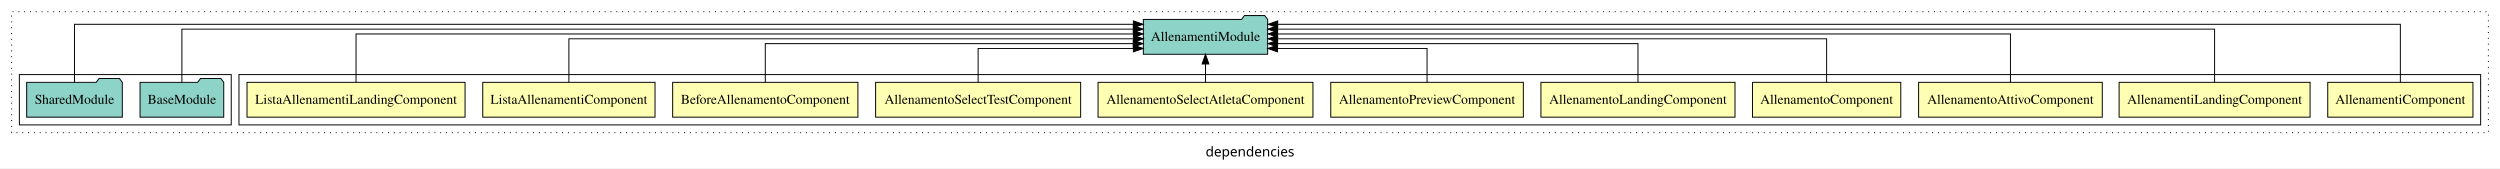
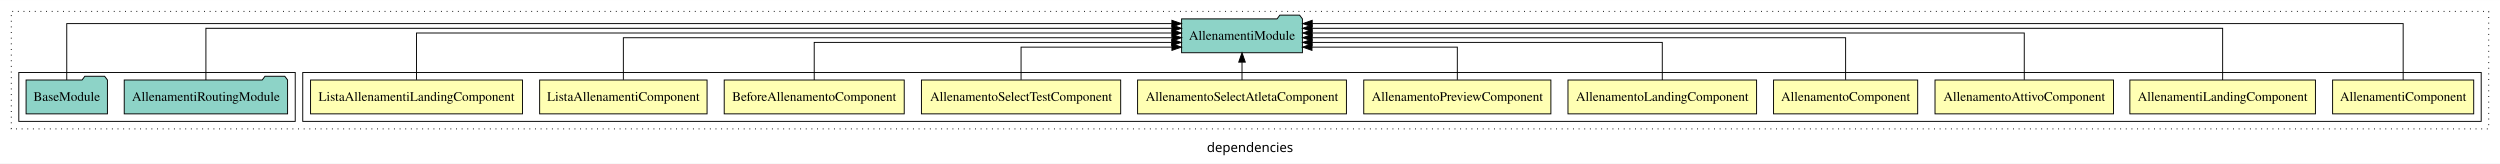
- <svg xmlns="http://www.w3.org/2000/svg" width="2584pt" height="174pt" viewBox="0.00 0.00 2584.00 173.80">
+ <svg xmlns="http://www.w3.org/2000/svg" width="2659pt" height="174pt" viewBox="0.00 0.00 2659.00 173.80">
  <g id="graph0" class="graph" transform="scale(1 1) rotate(0) translate(4 169.8)">
-     <polygon fill="white" stroke="transparent" points="-4,4 -4,-169.8 2580,-169.8 2580,4 -4,4" />
-     <text text-anchor="middle" x="1288" y="-8.2" font-family="sans-serif" font-size="14.00">dependencies</text>
+     <polygon fill="white" stroke="transparent" points="-4,4 -4,-169.8 2655,-169.8 2655,4 -4,4" />
+     <text text-anchor="middle" x="1325.5" y="-8.2" font-family="sans-serif" font-size="14.00">dependencies</text>
    <g id="clust1" class="cluster">
-       <polygon fill="none" stroke="black" stroke-dasharray="1,5" points="8,-32.8 8,-157.8 2568,-157.8 2568,-32.8 8,-32.8" />
+       <polygon fill="none" stroke="black" stroke-dasharray="1,5" points="8,-32.8 8,-157.8 2643,-157.8 2643,-32.8 8,-32.8" />
    </g>
    <g id="clust2" class="cluster">
-       <polygon fill="none" stroke="black" points="243,-40.8 243,-92.8 2560,-92.8 2560,-40.8 243,-40.8" />
+       <polygon fill="none" stroke="black" points="318,-40.8 318,-92.8 2635,-92.8 2635,-40.8 318,-40.8" />
    </g>
    <g id="clust14" class="cluster">
-       <polygon fill="none" stroke="black" points="16,-40.8 16,-92.8 235,-92.8 235,-40.8 16,-40.8" />
+       <polygon fill="none" stroke="black" points="16,-40.8 16,-92.8 310,-92.8 310,-40.8 16,-40.8" />
    </g>
    <g id="node1" class="node">
-       <polygon fill="#ffffb3" stroke="black" points="2552.04,-84.8 2401.96,-84.8 2401.96,-48.8 2552.04,-48.8 2552.04,-84.8" />
-       <text text-anchor="middle" x="2477" y="-62.6" font-family="Times,serif" font-size="14.00">AllenamentiComponent</text>
+       <polygon fill="#ffffb3" stroke="black" points="2627.04,-84.8 2476.96,-84.8 2476.96,-48.8 2627.04,-48.8 2627.04,-84.8" />
+       <text text-anchor="middle" x="2552" y="-62.6" font-family="Times,serif" font-size="14.00">AllenamentiComponent</text>
    </g>
    <g id="node12" class="node">
-       <polygon fill="#8dd3c7" stroke="black" points="1306.25,-149.8 1303.25,-153.8 1282.25,-153.8 1279.25,-149.8 1177.75,-149.8 1177.75,-113.8 1306.25,-113.8 1306.25,-149.8" />
-       <text text-anchor="middle" x="1242" y="-127.6" font-family="Times,serif" font-size="14.00">AllenamentiModule</text>
+       <polygon fill="#8dd3c7" stroke="black" points="1381.25,-149.8 1378.25,-153.8 1357.25,-153.8 1354.25,-149.8 1252.75,-149.8 1252.75,-113.8 1381.25,-113.8 1381.25,-149.8" />
+       <text text-anchor="middle" x="1317" y="-127.6" font-family="Times,serif" font-size="14.00">AllenamentiModule</text>
    </g>
    <g id="edge1" class="edge">
-       <path fill="none" stroke="black" d="M2477,-84.89C2477,-107.93 2477,-144.8 2477,-144.8 2477,-144.8 1316.66,-144.8 1316.66,-144.8" />
-       <polygon fill="black" stroke="black" points="1316.66,-141.3 1306.66,-144.8 1316.66,-148.3 1316.66,-141.3" />
+       <path fill="none" stroke="black" d="M2552,-84.89C2552,-107.93 2552,-144.8 2552,-144.8 2552,-144.8 1391.66,-144.8 1391.66,-144.8" />
+       <polygon fill="black" stroke="black" points="1391.66,-141.3 1381.66,-144.8 1391.66,-148.3 1391.66,-141.3" />
    </g>
    <g id="node2" class="node">
-       <polygon fill="#ffffb3" stroke="black" points="2383.69,-84.8 2186.31,-84.8 2186.31,-48.8 2383.69,-48.8 2383.69,-84.8" />
-       <text text-anchor="middle" x="2285" y="-62.6" font-family="Times,serif" font-size="14.00">AllenamentiLandingComponent</text>
+       <polygon fill="#ffffb3" stroke="black" points="2458.69,-84.8 2261.31,-84.8 2261.31,-48.8 2458.69,-48.8 2458.69,-84.8" />
+       <text text-anchor="middle" x="2360" y="-62.6" font-family="Times,serif" font-size="14.00">AllenamentiLandingComponent</text>
    </g>
    <g id="edge2" class="edge">
-       <path fill="none" stroke="black" d="M2285,-84.84C2285,-106.46 2285,-139.8 2285,-139.8 2285,-139.8 1316.46,-139.8 1316.46,-139.8" />
-       <polygon fill="black" stroke="black" points="1316.46,-136.3 1306.46,-139.8 1316.46,-143.3 1316.46,-136.3" />
+       <path fill="none" stroke="black" d="M2360,-84.84C2360,-106.46 2360,-139.8 2360,-139.8 2360,-139.8 1391.46,-139.8 1391.46,-139.8" />
+       <polygon fill="black" stroke="black" points="1391.46,-136.3 1381.46,-139.8 1391.46,-143.3 1391.46,-136.3" />
    </g>
    <g id="node3" class="node">
-       <polygon fill="#ffffb3" stroke="black" points="2168.92,-84.8 1979.08,-84.8 1979.08,-48.8 2168.92,-48.8 2168.92,-84.8" />
-       <text text-anchor="middle" x="2074" y="-62.6" font-family="Times,serif" font-size="14.00">AllenamentoAttivoComponent</text>
+       <polygon fill="#ffffb3" stroke="black" points="2243.92,-84.8 2054.08,-84.8 2054.08,-48.8 2243.92,-48.8 2243.92,-84.8" />
+       <text text-anchor="middle" x="2149" y="-62.6" font-family="Times,serif" font-size="14.00">AllenamentoAttivoComponent</text>
    </g>
    <g id="edge3" class="edge">
-       <path fill="none" stroke="black" d="M2074,-85.02C2074,-105.17 2074,-134.8 2074,-134.8 2074,-134.8 1316.59,-134.8 1316.59,-134.8" />
-       <polygon fill="black" stroke="black" points="1316.59,-131.3 1306.59,-134.8 1316.59,-138.3 1316.59,-131.3" />
+       <path fill="none" stroke="black" d="M2149,-85.02C2149,-105.17 2149,-134.8 2149,-134.8 2149,-134.8 1391.59,-134.8 1391.59,-134.8" />
+       <polygon fill="black" stroke="black" points="1391.59,-131.3 1381.59,-134.8 1391.59,-138.3 1391.59,-131.3" />
    </g>
    <g id="node4" class="node">
-       <polygon fill="#ffffb3" stroke="black" points="1960.65,-84.8 1807.35,-84.8 1807.35,-48.8 1960.65,-48.8 1960.65,-84.8" />
-       <text text-anchor="middle" x="1884" y="-62.6" font-family="Times,serif" font-size="14.00">AllenamentoComponent</text>
+       <polygon fill="#ffffb3" stroke="black" points="2035.65,-84.8 1882.35,-84.8 1882.35,-48.8 2035.65,-48.8 2035.65,-84.8" />
+       <text text-anchor="middle" x="1959" y="-62.6" font-family="Times,serif" font-size="14.00">AllenamentoComponent</text>
    </g>
    <g id="edge4" class="edge">
-       <path fill="none" stroke="black" d="M1884,-85.02C1884,-103.63 1884,-129.8 1884,-129.8 1884,-129.8 1316.5,-129.8 1316.5,-129.8" />
-       <polygon fill="black" stroke="black" points="1316.5,-126.3 1306.5,-129.8 1316.5,-133.3 1316.5,-126.3" />
+       <path fill="none" stroke="black" d="M1959,-85.02C1959,-103.63 1959,-129.8 1959,-129.8 1959,-129.8 1391.5,-129.8 1391.5,-129.8" />
+       <polygon fill="black" stroke="black" points="1391.5,-126.3 1381.5,-129.8 1391.5,-133.3 1391.5,-126.3" />
    </g>
    <g id="node5" class="node">
-       <polygon fill="#ffffb3" stroke="black" points="1789.3,-84.8 1588.7,-84.8 1588.7,-48.8 1789.3,-48.8 1789.3,-84.8" />
-       <text text-anchor="middle" x="1689" y="-62.6" font-family="Times,serif" font-size="14.00">AllenamentoLandingComponent</text>
+       <polygon fill="#ffffb3" stroke="black" points="1864.3,-84.8 1663.7,-84.8 1663.7,-48.8 1864.3,-48.8 1864.3,-84.8" />
+       <text text-anchor="middle" x="1764" y="-62.6" font-family="Times,serif" font-size="14.00">AllenamentoLandingComponent</text>
    </g>
    <g id="edge5" class="edge">
-       <path fill="none" stroke="black" d="M1689,-84.83C1689,-101.86 1689,-124.8 1689,-124.8 1689,-124.8 1316.52,-124.8 1316.52,-124.8" />
-       <polygon fill="black" stroke="black" points="1316.52,-121.3 1306.52,-124.8 1316.52,-128.3 1316.52,-121.3" />
+       <path fill="none" stroke="black" d="M1764,-84.83C1764,-101.86 1764,-124.8 1764,-124.8 1764,-124.8 1391.52,-124.8 1391.52,-124.8" />
+       <polygon fill="black" stroke="black" points="1391.52,-121.3 1381.52,-124.8 1391.52,-128.3 1391.52,-121.3" />
    </g>
    <g id="node6" class="node">
-       <polygon fill="#ffffb3" stroke="black" points="1570.52,-84.8 1371.48,-84.8 1371.48,-48.8 1570.52,-48.8 1570.52,-84.8" />
-       <text text-anchor="middle" x="1471" y="-62.6" font-family="Times,serif" font-size="14.00">AllenamentoPreviewComponent</text>
+       <polygon fill="#ffffb3" stroke="black" points="1645.52,-84.8 1446.48,-84.8 1446.48,-48.8 1645.52,-48.8 1645.52,-84.8" />
+       <text text-anchor="middle" x="1546" y="-62.6" font-family="Times,serif" font-size="14.00">AllenamentoPreviewComponent</text>
    </g>
    <g id="edge6" class="edge">
-       <path fill="none" stroke="black" d="M1471,-85.04C1471,-100.37 1471,-119.8 1471,-119.8 1471,-119.8 1316.4,-119.8 1316.4,-119.8" />
-       <polygon fill="black" stroke="black" points="1316.4,-116.3 1306.4,-119.8 1316.4,-123.3 1316.4,-116.3" />
+       <path fill="none" stroke="black" d="M1546,-85.04C1546,-100.37 1546,-119.8 1546,-119.8 1546,-119.8 1391.4,-119.8 1391.4,-119.8" />
+       <polygon fill="black" stroke="black" points="1391.4,-116.3 1381.4,-119.8 1391.4,-123.3 1391.4,-116.3" />
    </g>
    <g id="node7" class="node">
-       <polygon fill="#ffffb3" stroke="black" points="1353.06,-84.8 1130.94,-84.8 1130.94,-48.8 1353.06,-48.8 1353.06,-84.8" />
-       <text text-anchor="middle" x="1242" y="-62.6" font-family="Times,serif" font-size="14.00">AllenamentoSelectAtletaComponent</text>
+       <polygon fill="#ffffb3" stroke="black" points="1428.06,-84.8 1205.94,-84.8 1205.94,-48.8 1428.06,-48.8 1428.06,-84.8" />
+       <text text-anchor="middle" x="1317" y="-62.6" font-family="Times,serif" font-size="14.00">AllenamentoSelectAtletaComponent</text>
    </g>
    <g id="edge7" class="edge">
-       <path fill="none" stroke="black" d="M1242,-84.91C1242,-84.91 1242,-103.79 1242,-103.79" />
-       <polygon fill="black" stroke="black" points="1238.5,-103.79 1242,-113.79 1245.5,-103.79 1238.5,-103.79" />
+       <path fill="none" stroke="black" d="M1317,-84.91C1317,-84.91 1317,-103.79 1317,-103.79" />
+       <polygon fill="black" stroke="black" points="1313.5,-103.79 1317,-113.79 1320.5,-103.79 1313.5,-103.79" />
    </g>
    <g id="node8" class="node">
-       <polygon fill="#ffffb3" stroke="black" points="1112.96,-84.8 901.04,-84.8 901.04,-48.8 1112.96,-48.8 1112.96,-84.8" />
-       <text text-anchor="middle" x="1007" y="-62.6" font-family="Times,serif" font-size="14.00">AllenamentoSelectTestComponent</text>
+       <polygon fill="#ffffb3" stroke="black" points="1187.96,-84.8 976.04,-84.8 976.04,-48.8 1187.96,-48.8 1187.96,-84.8" />
+       <text text-anchor="middle" x="1082" y="-62.6" font-family="Times,serif" font-size="14.00">AllenamentoSelectTestComponent</text>
    </g>
    <g id="edge8" class="edge">
-       <path fill="none" stroke="black" d="M1007,-85.04C1007,-100.37 1007,-119.8 1007,-119.8 1007,-119.8 1167.47,-119.8 1167.47,-119.8" />
-       <polygon fill="black" stroke="black" points="1167.47,-123.3 1177.47,-119.8 1167.47,-116.3 1167.47,-123.3" />
+       <path fill="none" stroke="black" d="M1082,-85.04C1082,-100.37 1082,-119.8 1082,-119.8 1082,-119.8 1242.47,-119.8 1242.47,-119.8" />
+       <polygon fill="black" stroke="black" points="1242.47,-123.3 1252.47,-119.8 1242.47,-116.3 1242.47,-123.3" />
    </g>
    <g id="node9" class="node">
-       <polygon fill="#ffffb3" stroke="black" points="882.73,-84.8 691.27,-84.8 691.27,-48.8 882.73,-48.8 882.73,-84.8" />
-       <text text-anchor="middle" x="787" y="-62.6" font-family="Times,serif" font-size="14.00">BeforeAllenamentoComponent</text>
+       <polygon fill="#ffffb3" stroke="black" points="957.73,-84.8 766.27,-84.8 766.27,-48.8 957.73,-48.8 957.73,-84.8" />
+       <text text-anchor="middle" x="862" y="-62.6" font-family="Times,serif" font-size="14.00">BeforeAllenamentoComponent</text>
    </g>
    <g id="edge9" class="edge">
-       <path fill="none" stroke="black" d="M787,-84.83C787,-101.86 787,-124.8 787,-124.8 787,-124.8 1167.29,-124.8 1167.29,-124.8" />
-       <polygon fill="black" stroke="black" points="1167.29,-128.3 1177.29,-124.8 1167.29,-121.3 1167.29,-128.3" />
+       <path fill="none" stroke="black" d="M862,-84.83C862,-101.86 862,-124.8 862,-124.8 862,-124.8 1242.29,-124.8 1242.29,-124.8" />
+       <polygon fill="black" stroke="black" points="1242.29,-128.3 1252.29,-124.8 1242.29,-121.3 1242.29,-128.3" />
    </g>
    <g id="node10" class="node">
-       <polygon fill="#ffffb3" stroke="black" points="673.03,-84.8 494.97,-84.8 494.97,-48.8 673.03,-48.8 673.03,-84.8" />
-       <text text-anchor="middle" x="584" y="-62.6" font-family="Times,serif" font-size="14.00">ListaAllenamentiComponent</text>
+       <polygon fill="#ffffb3" stroke="black" points="748.03,-84.8 569.97,-84.8 569.97,-48.8 748.03,-48.8 748.03,-84.8" />
+       <text text-anchor="middle" x="659" y="-62.6" font-family="Times,serif" font-size="14.00">ListaAllenamentiComponent</text>
    </g>
    <g id="edge10" class="edge">
-       <path fill="none" stroke="black" d="M584,-85.02C584,-103.63 584,-129.8 584,-129.8 584,-129.8 1167.71,-129.8 1167.71,-129.8" />
-       <polygon fill="black" stroke="black" points="1167.71,-133.3 1177.71,-129.8 1167.71,-126.3 1167.71,-133.3" />
+       <path fill="none" stroke="black" d="M659,-85.02C659,-103.63 659,-129.8 659,-129.8 659,-129.8 1242.71,-129.8 1242.71,-129.8" />
+       <polygon fill="black" stroke="black" points="1242.71,-133.3 1252.71,-129.8 1242.71,-126.3 1242.71,-133.3" />
    </g>
    <g id="node11" class="node">
-       <polygon fill="#ffffb3" stroke="black" points="476.69,-84.8 251.31,-84.8 251.31,-48.8 476.69,-48.8 476.69,-84.8" />
-       <text text-anchor="middle" x="364" y="-62.6" font-family="Times,serif" font-size="14.00">ListaAllenamentiLandingComponent</text>
+       <polygon fill="#ffffb3" stroke="black" points="551.69,-84.8 326.31,-84.8 326.31,-48.8 551.69,-48.8 551.69,-84.8" />
+       <text text-anchor="middle" x="439" y="-62.6" font-family="Times,serif" font-size="14.00">ListaAllenamentiLandingComponent</text>
    </g>
    <g id="edge11" class="edge">
-       <path fill="none" stroke="black" d="M364,-85.02C364,-105.17 364,-134.8 364,-134.8 364,-134.8 1167.44,-134.8 1167.44,-134.8" />
-       <polygon fill="black" stroke="black" points="1167.44,-138.3 1177.44,-134.8 1167.44,-131.3 1167.44,-138.3" />
+       <path fill="none" stroke="black" d="M439,-85.02C439,-105.17 439,-134.8 439,-134.8 439,-134.8 1242.44,-134.8 1242.44,-134.8" />
+       <polygon fill="black" stroke="black" points="1242.44,-138.3 1252.44,-134.8 1242.44,-131.3 1242.44,-138.3" />
    </g>
    <g id="node13" class="node">
-       <polygon fill="#8dd3c7" stroke="black" points="227.26,-84.8 224.26,-88.8 203.26,-88.8 200.26,-84.8 140.74,-84.8 140.74,-48.8 227.26,-48.8 227.26,-84.8" />
-       <text text-anchor="middle" x="184" y="-62.6" font-family="Times,serif" font-size="14.00">BaseModule</text>
+       <polygon fill="#8dd3c7" stroke="black" points="301.87,-84.8 298.87,-88.8 277.87,-88.8 274.87,-84.8 128.13,-84.8 128.13,-48.8 301.87,-48.8 301.87,-84.8" />
+       <text text-anchor="middle" x="215" y="-62.6" font-family="Times,serif" font-size="14.00">AllenamentiRoutingModule</text>
    </g>
    <g id="edge12" class="edge">
-       <path fill="none" stroke="black" d="M184,-84.84C184,-106.46 184,-139.8 184,-139.8 184,-139.8 1167.41,-139.8 1167.41,-139.8" />
-       <polygon fill="black" stroke="black" points="1167.41,-143.3 1177.41,-139.8 1167.41,-136.3 1167.41,-143.3" />
+       <path fill="none" stroke="black" d="M215,-84.84C215,-106.46 215,-139.8 215,-139.8 215,-139.8 1242.58,-139.8 1242.58,-139.8" />
+       <polygon fill="black" stroke="black" points="1242.58,-143.3 1252.58,-139.8 1242.58,-136.3 1242.58,-143.3" />
    </g>
    <g id="node14" class="node">
-       <polygon fill="#8dd3c7" stroke="black" points="122.42,-84.8 119.42,-88.8 98.42,-88.8 95.42,-84.8 23.58,-84.8 23.58,-48.8 122.42,-48.8 122.42,-84.8" />
-       <text text-anchor="middle" x="73" y="-62.6" font-family="Times,serif" font-size="14.00">SharedModule</text>
+       <polygon fill="#8dd3c7" stroke="black" points="110.26,-84.8 107.26,-88.8 86.26,-88.8 83.26,-84.8 23.74,-84.8 23.74,-48.8 110.26,-48.8 110.26,-84.8" />
+       <text text-anchor="middle" x="67" y="-62.6" font-family="Times,serif" font-size="14.00">BaseModule</text>
    </g>
    <g id="edge13" class="edge">
-       <path fill="none" stroke="black" d="M73,-84.89C73,-107.93 73,-144.8 73,-144.8 73,-144.8 1167.48,-144.8 1167.48,-144.8" />
-       <polygon fill="black" stroke="black" points="1167.48,-148.3 1177.48,-144.8 1167.48,-141.3 1167.48,-148.3" />
+       <path fill="none" stroke="black" d="M67,-84.89C67,-107.93 67,-144.8 67,-144.8 67,-144.8 1242.43,-144.8 1242.43,-144.8" />
+       <polygon fill="black" stroke="black" points="1242.43,-148.3 1252.43,-144.8 1242.43,-141.3 1242.43,-148.3" />
    </g>
  </g>
</svg>
